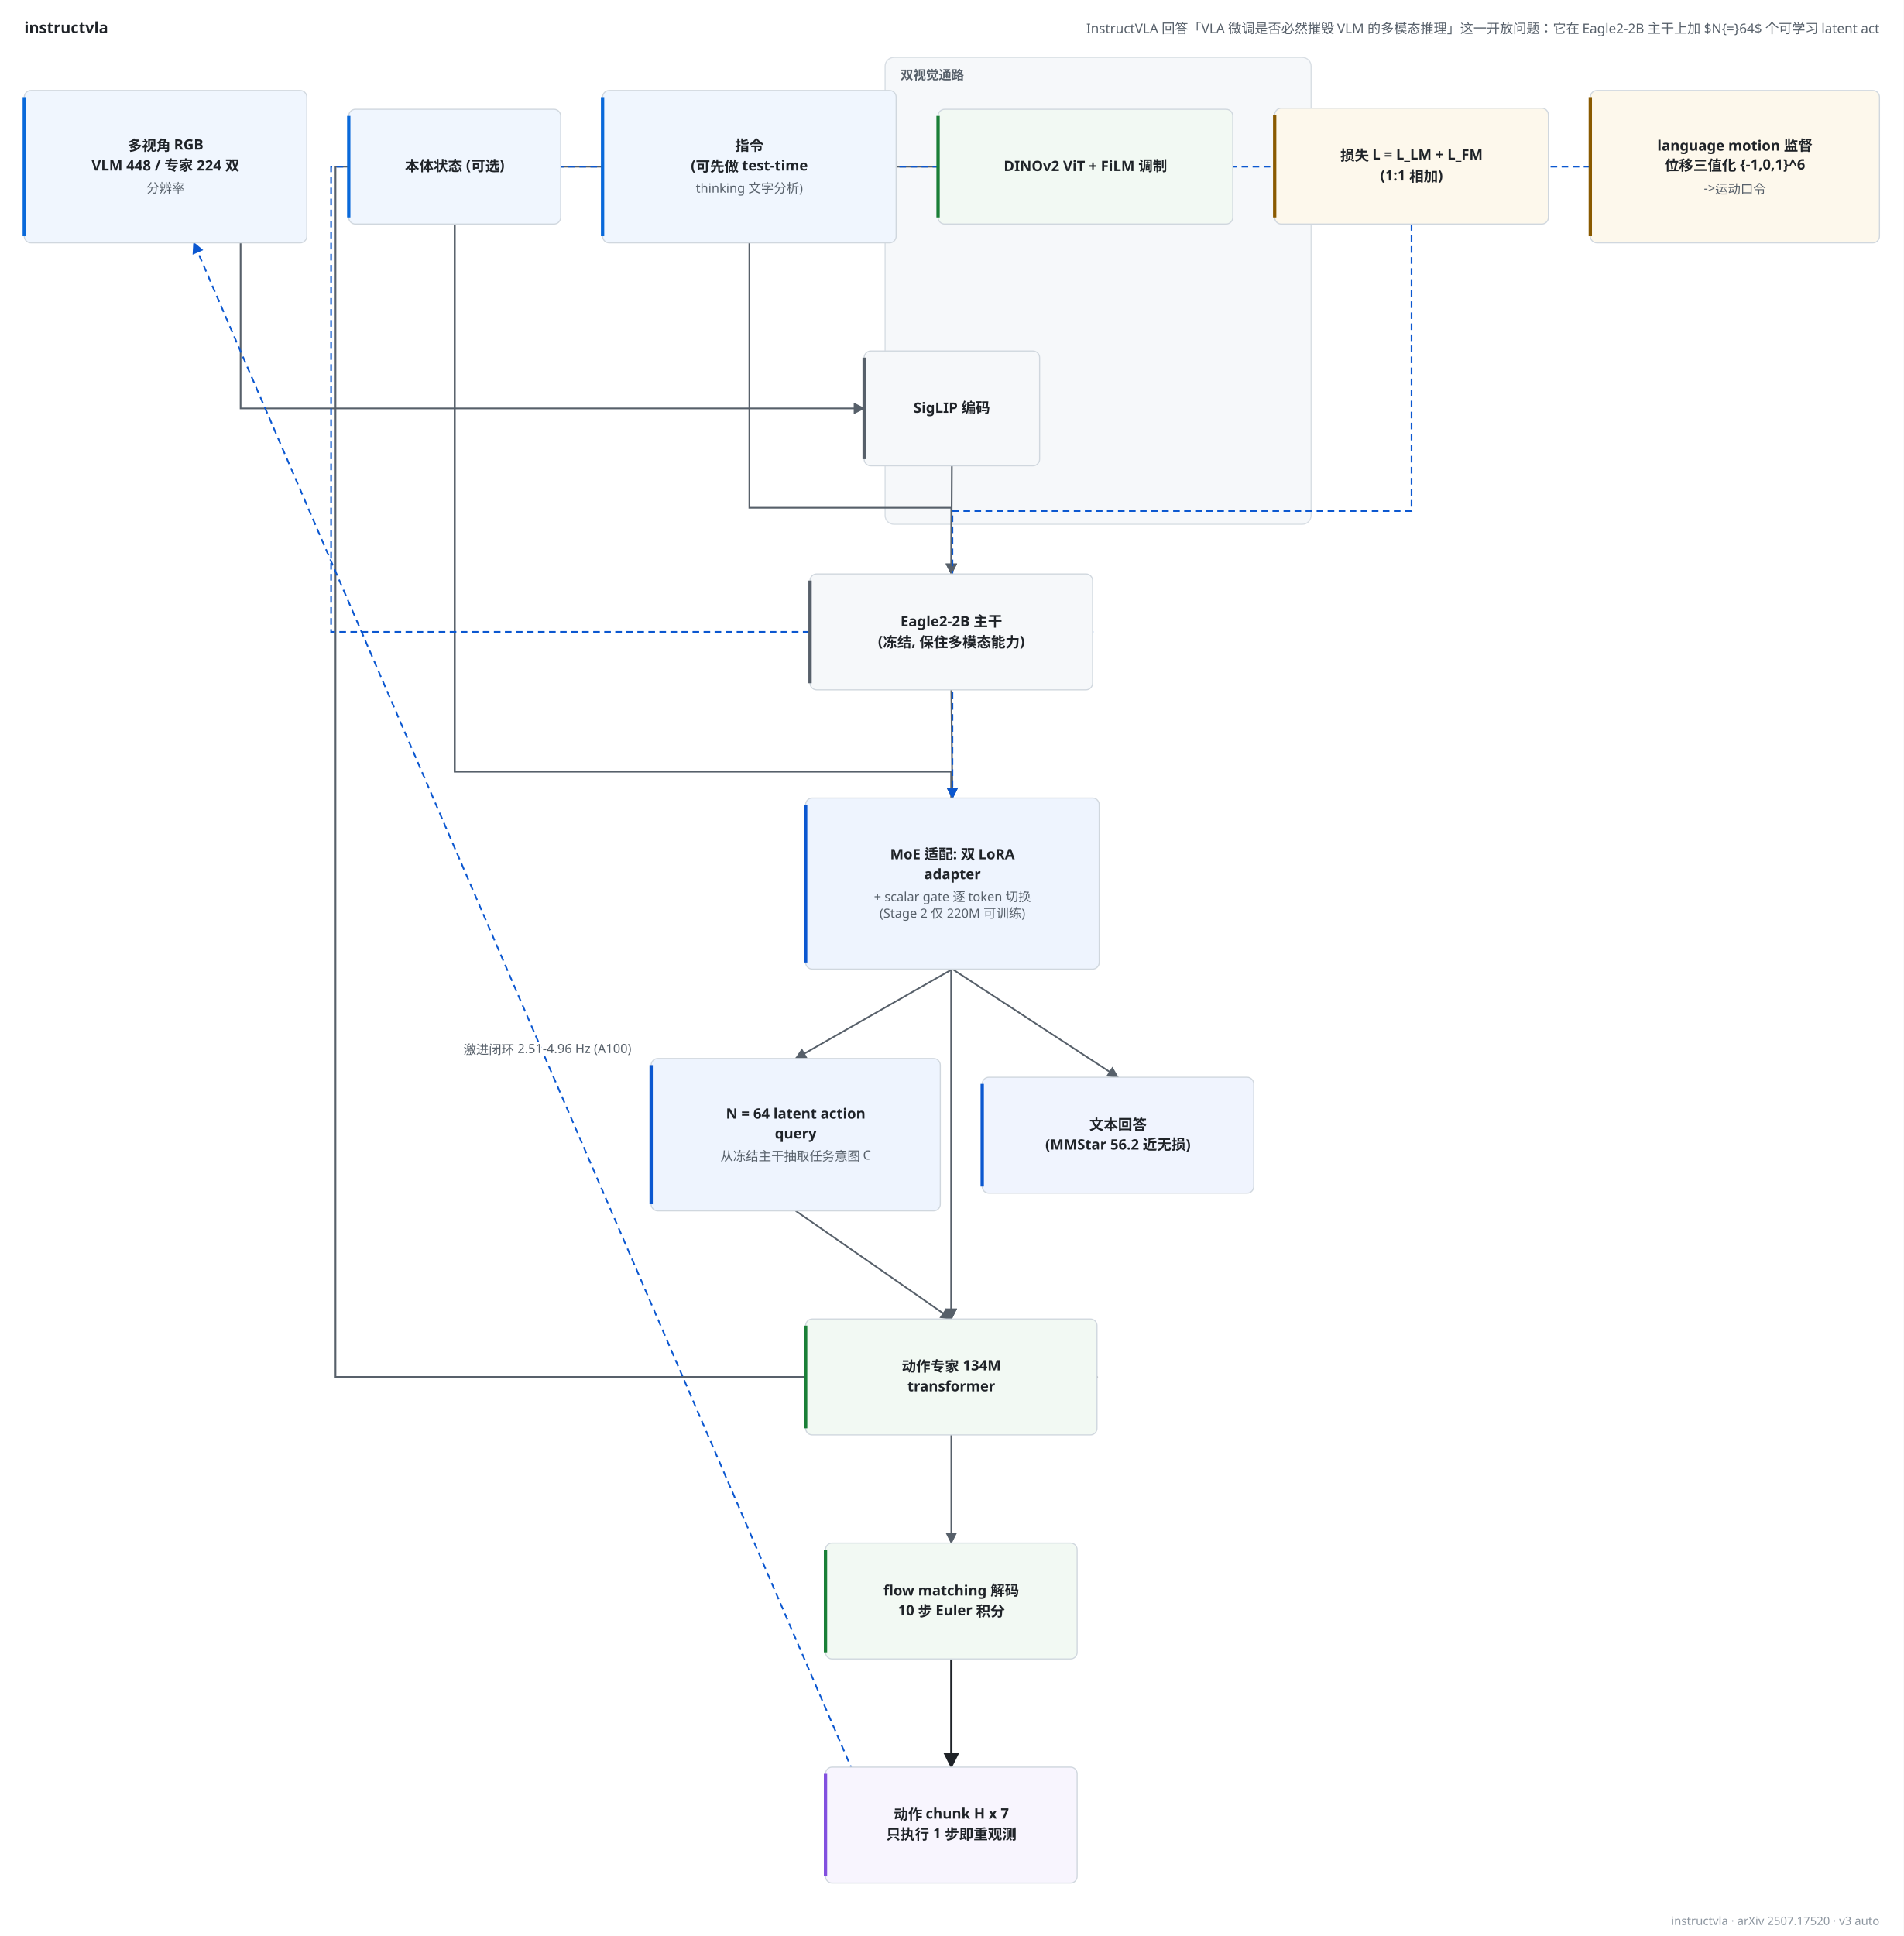
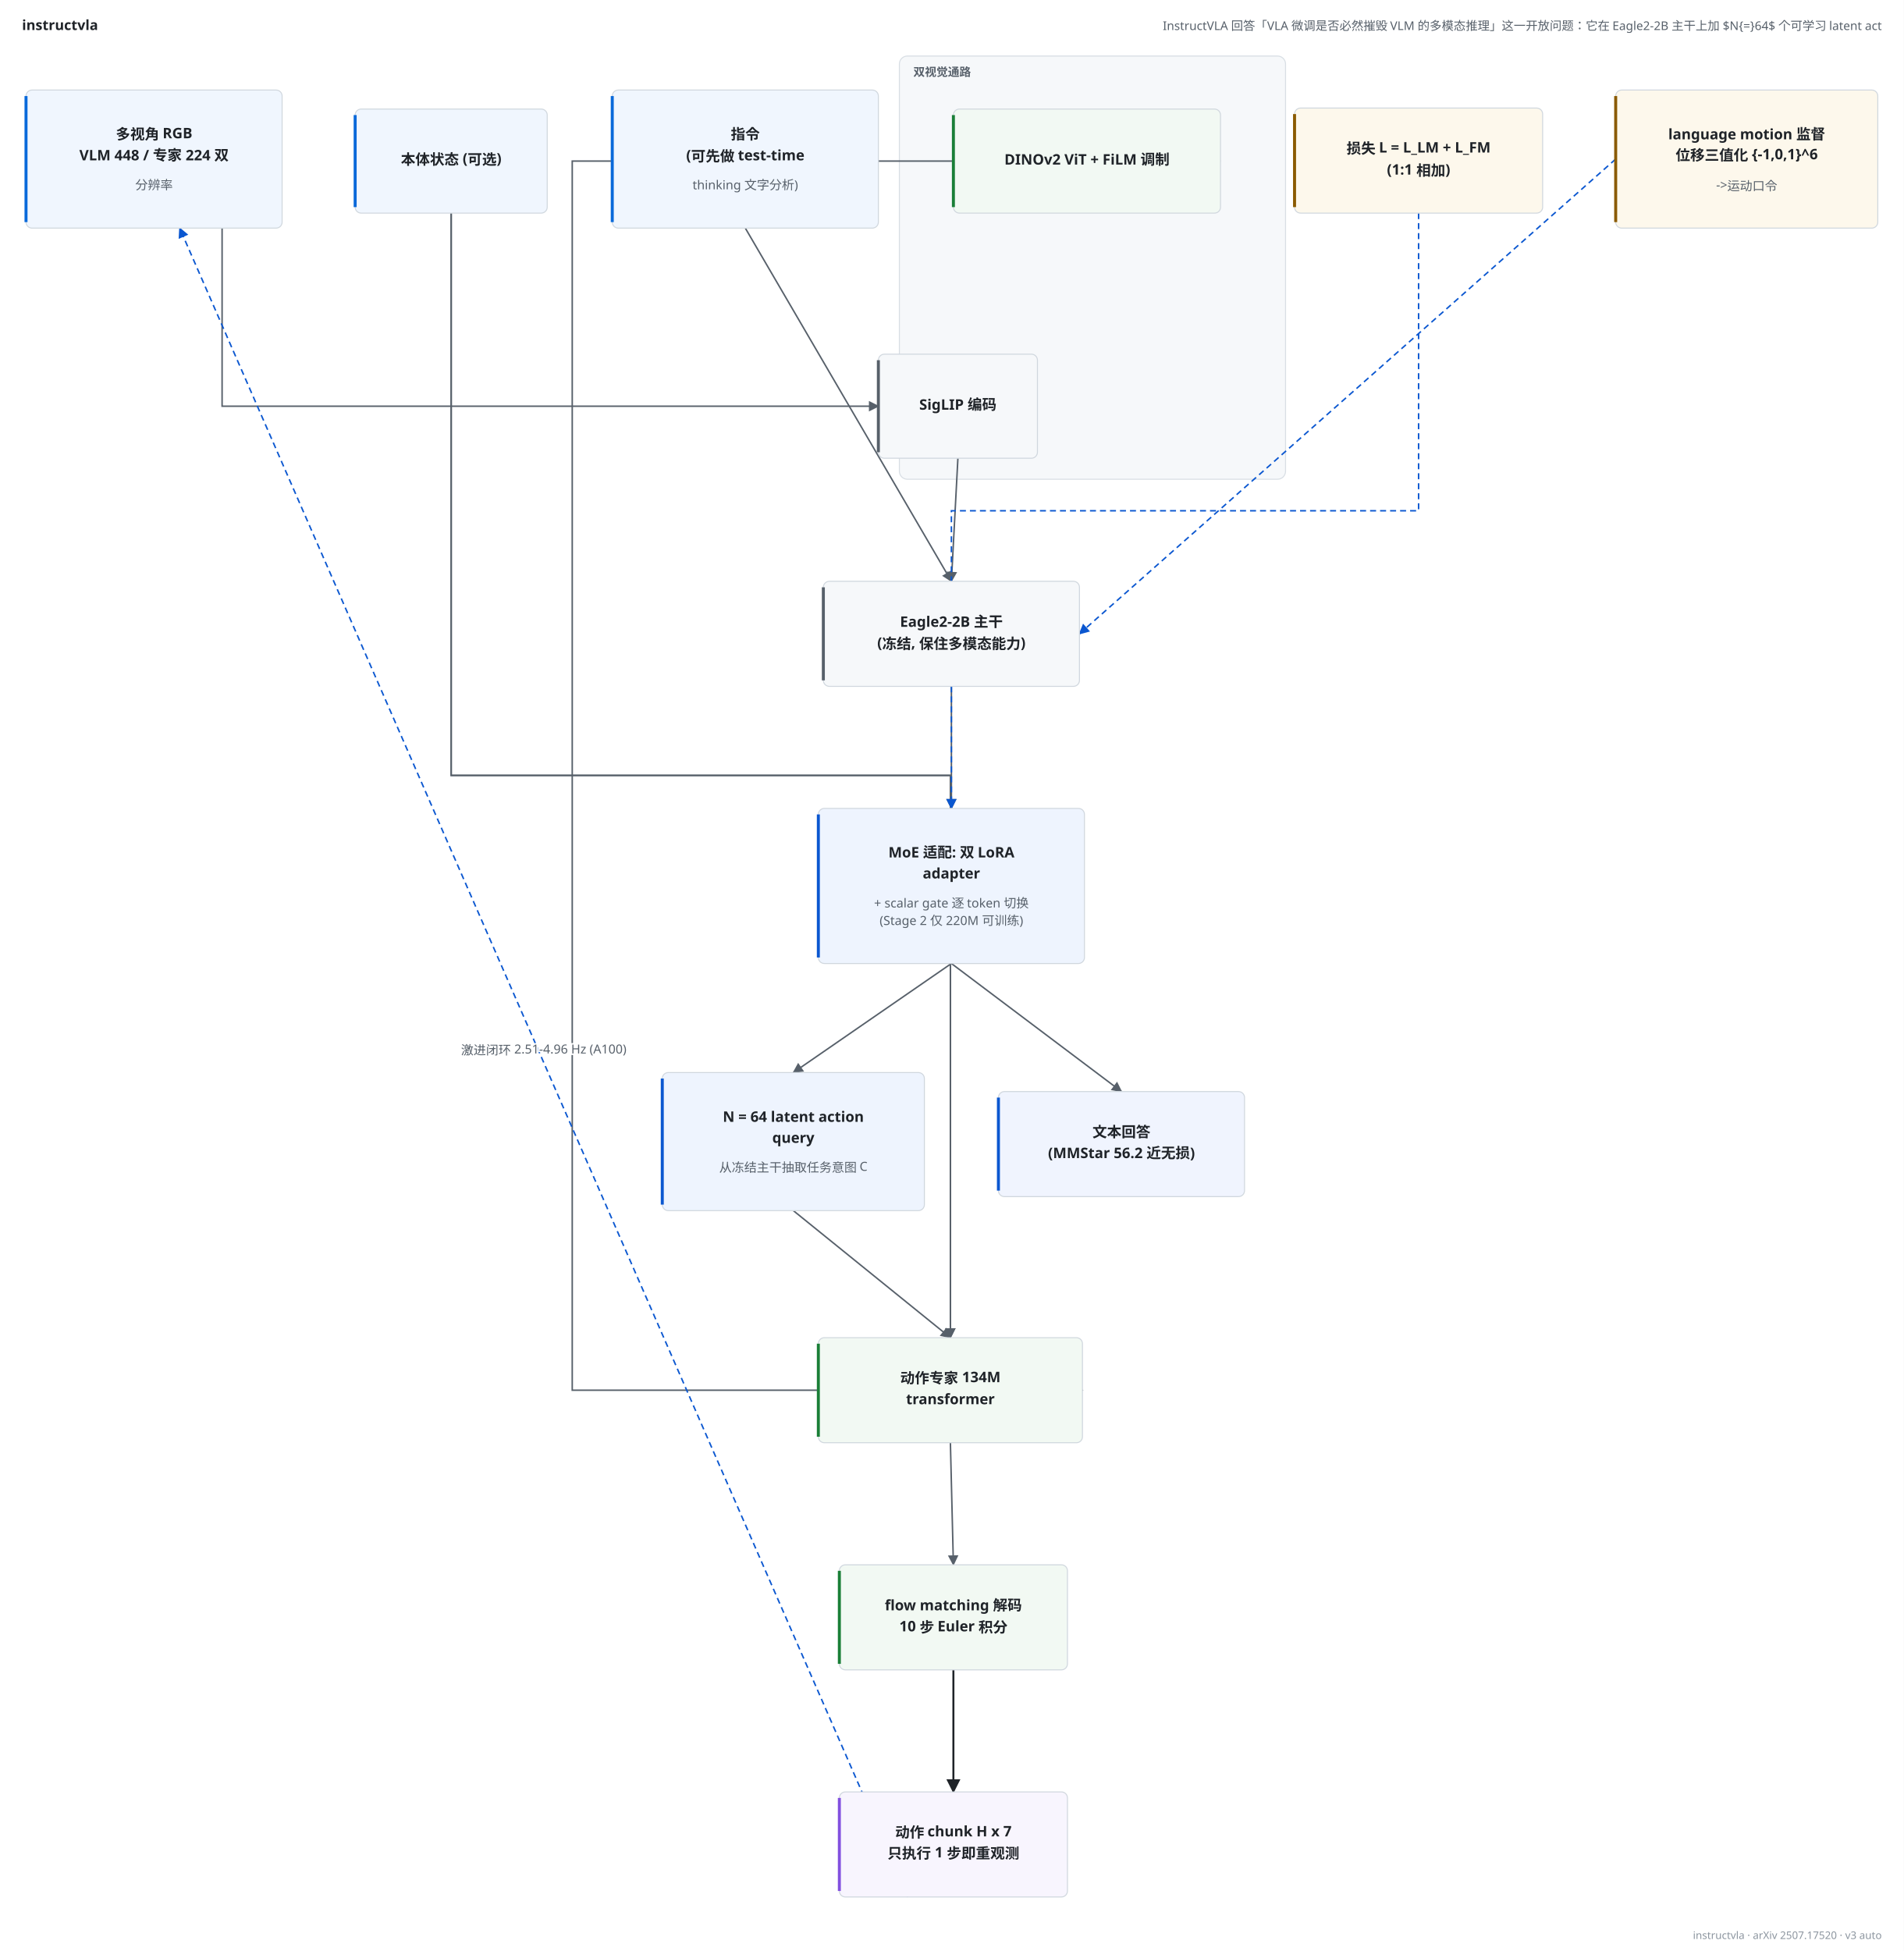
- <svg xmlns="http://www.w3.org/2000/svg" width="1725" height="1754" viewBox="24 68 1725 1754" font-family="'PingFang SC','Hiragino Sans GB','Microsoft YaHei','Segoe UI',sans-serif" role="img">
-   <rect x="24" y="68" width="1725" height="1754" fill="#ffffff" />
-   <text x="46" y="98" font-size="14" font-weight="700" fill="#1f2328">instructvla</text>
-   <text x="1727" y="98" font-size="12" fill="#57606a" text-anchor="end">InstructVLA 回答「VLA 微调是否必然摧毁 VLM 的多模态推理」这一开放问题：它在 Eagle2-2B 主干上加 $N{=}64$ 个可学习 latent act</text>
+ <svg xmlns="http://www.w3.org/2000/svg" width="1903" height="1950" viewBox="26 78 1903 1950" font-family="'PingFang SC','Hiragino Sans GB','Microsoft YaHei','Segoe UI',sans-serif" role="img">
+   <rect x="26" y="78" width="1903" height="1950" fill="#ffffff" />
+   <text x="48" y="108" font-size="14" font-weight="700" fill="#1f2328">instructvla</text>
+   <text x="1907" y="108" font-size="12" fill="#57606a" text-anchor="end">InstructVLA 回答「VLA 微调是否必然摧毁 VLM 的多模态推理」这一开放问题：它在 Eagle2-2B 主干上加 $N{=}64$ 个可学习 latent act</text>
  <defs>
    <marker id="arw-main" viewBox="0 0 10 10" refX="9" refY="5" markerWidth="7" markerHeight="7" orient="auto">
      <path d="M0,0 L10,5 L0,10 z" fill="#57606a" />
    </marker>
    <marker id="arw-thick" viewBox="0 0 10 10" refX="9" refY="5" markerWidth="7" markerHeight="7" orient="auto">
      <path d="M0,0 L10,5 L0,10 z" fill="#1f2328" />
    </marker>
    <marker id="arw-thin" viewBox="0 0 10 10" refX="9" refY="5" markerWidth="7" markerHeight="7" orient="auto">
      <path d="M0,0 L10,5 L0,10 z" fill="#8c959f" />
    </marker>
    <marker id="arw-fb" viewBox="0 0 10 10" refX="9" refY="5" markerWidth="7" markerHeight="7" orient="auto">
      <path d="M0,0 L10,5 L0,10 z" fill="#0b57d0" />
    </marker>
    <marker id="arw-loss" viewBox="0 0 10 10" refX="9" refY="5" markerWidth="7" markerHeight="7" orient="auto">
      <path d="M0,0 L10,5 L0,10 z" fill="#8a5a00" />
    </marker>
  </defs>
-   <rect x="826" y="120" width="386" height="423" rx="8" fill="#f6f8fa" stroke="#d8dee4" />
-   <text x="840" y="140" font-size="11.5" font-weight="600" fill="#57606a">双视觉通路</text>
-   <path d="M 302.0 219.0 L 242.0 219.0 L 242.0 438.0 L 807.0 438.0" fill="none" stroke="#57606a" stroke-width="1.5" marker-end="url(#arw-main)" />
-   <path d="M 703.0 288.0 L 703.0 528.0 L 886.0 528.0 L 886.0 588.0" fill="none" stroke="#57606a" stroke-width="1.5" marker-end="url(#arw-main)" />
-   <path d="M 436.0 271.0 L 436.0 767.0 L 886.0 767.0 L 886.0 1263.0" fill="none" stroke="#57606a" stroke-width="1.5" marker-end="url(#arw-main)" />
-   <path d="M 886.5 490.0 L 886.0 588.0" fill="none" stroke="#57606a" stroke-width="1.5" marker-end="url(#arw-main)" />
-   <path d="M 886.0 693.0 L 887.0 791.0" fill="none" stroke="#57606a" stroke-width="1.5" marker-end="url(#arw-main)" />
-   <path d="M 887.0 946.0 L 1037.0 1044.0" fill="none" stroke="#57606a" stroke-width="1.5" marker-end="url(#arw-main)" />
-   <path d="M 887.0 946.0 L 745.0 1027.0" fill="none" stroke="#57606a" stroke-width="1.5" marker-end="url(#arw-main)" />
-   <path d="M 1141.0 219.0 L 328.0 219.0 L 328.0 1315.5 L 1018.0 1315.5" fill="none" stroke="#57606a" stroke-width="1.5" marker-end="url(#arw-main)" />
-   <path d="M 745.0 1165.0 L 886.0 1263.0" fill="none" stroke="#57606a" stroke-width="1.5" marker-end="url(#arw-main)" />
-   <path d="M 436.0 271.0 L 436.0 767.0 L 886.0 767.0 L 886.0 1263.0" fill="none" stroke="#57606a" stroke-width="1.5" marker-end="url(#arw-main)" />
-   <path d="M 886.0 1368.0 L 886.0 1466.0" fill="none" stroke="#57606a" stroke-width="1.5" marker-end="url(#arw-main)" />
-   <path d="M 886.0 1571.0 L 886.0 1669.0" fill="none" stroke="#1f2328" stroke-width="2.0" marker-end="url(#arw-thick)" />
-   <path d="M 840.4 1774.0 L 199.6 288.0" fill="none" stroke="#0b57d0" stroke-width="1.5" stroke-dasharray="6 4" marker-end="url(#arw-fb)" />
-   <path d="M 1303.0 271.0 L 1303.0 531.0 L 887.0 531.0 L 887.0 791.0" fill="none" stroke="#0b57d0" stroke-width="1.5" stroke-dasharray="6 4" marker-end="url(#arw-fb)" />
-   <path d="M 1465.0 219.0 L 324.0 219.0 L 324.0 640.5 L 1014.0 640.5" fill="none" stroke="#0b57d0" stroke-width="1.5" stroke-dasharray="6 4" marker-end="url(#arw-fb)" />
-   <rect x="46" y="150" width="256" height="138" rx="6" fill="#f0f6fe" stroke="#d0d7de" stroke-width="1" />
-   <line x1="46" y1="156" x2="46" y2="282" stroke="#0969da" stroke-width="3" />
-   <text x="174.0" y="204.5" font-size="13" font-weight="700" fill="#1f2328" text-anchor="middle">多视角 RGB</text>
-   <text x="174.0" y="222.5" font-size="13" font-weight="700" fill="#1f2328" text-anchor="middle">VLM 448 / 专家 224 双</text>
-   <text x="174.0" y="242.5" font-size="11.5" fill="#57606a" text-anchor="middle">分辨率</text>
-   <rect x="807" y="386" width="159" height="104" rx="6" fill="#f6f8fa" stroke="#d0d7de" stroke-width="1" />
-   <line x1="807" y1="392" x2="807" y2="484" stroke="#57606a" stroke-width="3" />
-   <text x="886.5" y="442.0" font-size="13" font-weight="700" fill="#1f2328" text-anchor="middle">SigLIP 编码</text>
-   <rect x="570" y="150" width="266" height="138" rx="6" fill="#f0f6fe" stroke="#d0d7de" stroke-width="1" />
-   <line x1="570" y1="156" x2="570" y2="282" stroke="#0969da" stroke-width="3" />
-   <text x="703.0" y="204.5" font-size="13" font-weight="700" fill="#1f2328" text-anchor="middle">指令</text>
-   <text x="703.0" y="222.5" font-size="13" font-weight="700" fill="#1f2328" text-anchor="middle">(可先做 test-time</text>
-   <text x="703.0" y="242.5" font-size="11.5" fill="#57606a" text-anchor="middle">thinking 文字分析)</text>
-   <rect x="758" y="588" width="256" height="105" rx="6" fill="#f6f8fa" stroke="#d0d7de" stroke-width="1" />
-   <line x1="758" y1="594" x2="758" y2="687" stroke="#57606a" stroke-width="3" />
-   <text x="886.0" y="635.5" font-size="13" font-weight="700" fill="#1f2328" text-anchor="middle">Eagle2-2B 主干</text>
-   <text x="886.0" y="653.5" font-size="13" font-weight="700" fill="#1f2328" text-anchor="middle">(冻结, 保住多模态能力)</text>
-   <rect x="340" y="167" width="192" height="104" rx="6" fill="#f0f6fe" stroke="#d0d7de" stroke-width="1" />
-   <line x1="340" y1="173" x2="340" y2="265" stroke="#0969da" stroke-width="3" />
-   <text x="436.0" y="223.0" font-size="13" font-weight="700" fill="#1f2328" text-anchor="middle">本体状态 (可选)</text>
-   <rect x="754" y="1263" width="264" height="105" rx="6" fill="#f2f9f3" stroke="#d0d7de" stroke-width="1" />
-   <line x1="754" y1="1269" x2="754" y2="1362" stroke="#1a7f37" stroke-width="3" />
-   <text x="886.0" y="1310.5" font-size="13" font-weight="700" fill="#1f2328" text-anchor="middle">动作专家 134M</text>
-   <text x="886.0" y="1328.5" font-size="13" font-weight="700" fill="#1f2328" text-anchor="middle">transformer</text>
-   <rect x="874" y="167" width="267" height="104" rx="6" fill="#f2f9f3" stroke="#d0d7de" stroke-width="1" />
-   <line x1="874" y1="173" x2="874" y2="265" stroke="#1a7f37" stroke-width="3" />
-   <text x="1007.5" y="223.0" font-size="13" font-weight="700" fill="#1f2328" text-anchor="middle">DINOv2 ViT + FiLM 调制</text>
-   <rect x="754" y="791" width="266" height="155" rx="6" fill="#eef4fe" stroke="#d0d7de" stroke-width="1" />
-   <line x1="754" y1="797" x2="754" y2="940" stroke="#0b57d0" stroke-width="3" />
-   <text x="887.0" y="846.5" font-size="13" font-weight="700" fill="#1f2328" text-anchor="middle">MoE 适配: 双 LoRA</text>
-   <text x="887.0" y="864.5" font-size="13" font-weight="700" fill="#1f2328" text-anchor="middle">adapter</text>
-   <text x="887.0" y="884.5" font-size="11.5" fill="#57606a" text-anchor="middle">+ scalar gate 逐 token 切换</text>
-   <text x="887.0" y="899.5" font-size="11.5" fill="#57606a" text-anchor="middle">(Stage 2 仅 220M 可训练)</text>
-   <rect x="914" y="1044" width="246" height="105" rx="6" fill="#f0f4fe" stroke="#d0d7de" stroke-width="1" />
-   <line x1="914" y1="1050" x2="914" y2="1143" stroke="#0b57d0" stroke-width="3" />
-   <text x="1037.0" y="1091.5" font-size="13" font-weight="700" fill="#1f2328" text-anchor="middle">文本回答</text>
-   <text x="1037.0" y="1109.5" font-size="13" font-weight="700" fill="#1f2328" text-anchor="middle">(MMStar 56.2 近无损)</text>
-   <rect x="614" y="1027" width="262" height="138" rx="6" fill="#eef4fe" stroke="#d0d7de" stroke-width="1" />
-   <line x1="614" y1="1033" x2="614" y2="1159" stroke="#0b57d0" stroke-width="3" />
-   <text x="745.0" y="1081.5" font-size="13" font-weight="700" fill="#1f2328" text-anchor="middle">N = 64 latent action</text>
-   <text x="745.0" y="1099.5" font-size="13" font-weight="700" fill="#1f2328" text-anchor="middle">query</text>
-   <text x="745.0" y="1119.5" font-size="11.5" fill="#57606a" text-anchor="middle">从冻结主干抽取任务意图 C</text>
-   <rect x="772" y="1466" width="228" height="105" rx="6" fill="#f2f9f3" stroke="#d0d7de" stroke-width="1" />
-   <line x1="772" y1="1472" x2="772" y2="1565" stroke="#1a7f37" stroke-width="3" />
-   <text x="886.0" y="1513.5" font-size="13" font-weight="700" fill="#1f2328" text-anchor="middle">flow matching 解码</text>
-   <text x="886.0" y="1531.5" font-size="13" font-weight="700" fill="#1f2328" text-anchor="middle">10 步 Euler 积分</text>
-   <rect x="772" y="1669" width="228" height="105" rx="6" fill="#f8f5fe" stroke="#d0d7de" stroke-width="1" />
-   <line x1="772" y1="1675" x2="772" y2="1768" stroke="#8250df" stroke-width="3" />
-   <text x="886.0" y="1716.5" font-size="13" font-weight="700" fill="#1f2328" text-anchor="middle">动作 chunk H x 7</text>
-   <text x="886.0" y="1734.5" font-size="13" font-weight="700" fill="#1f2328" text-anchor="middle">只执行 1 步即重观测</text>
-   <rect x="1179" y="166" width="248" height="105" rx="6" fill="#fdf8ec" stroke="#d0d7de" stroke-width="1" />
-   <line x1="1179" y1="172" x2="1179" y2="265" stroke="#8a5a00" stroke-width="3" />
-   <text x="1303.0" y="213.5" font-size="13" font-weight="700" fill="#1f2328" text-anchor="middle">损失 L = L_LM + L_FM</text>
-   <text x="1303.0" y="231.5" font-size="13" font-weight="700" fill="#1f2328" text-anchor="middle">(1:1 相加)</text>
-   <rect x="1465" y="150" width="262" height="138" rx="6" fill="#fdf8ec" stroke="#d0d7de" stroke-width="1" />
-   <line x1="1465" y1="156" x2="1465" y2="282" stroke="#8a5a00" stroke-width="3" />
-   <text x="1596.0" y="204.5" font-size="13" font-weight="700" fill="#1f2328" text-anchor="middle">language motion 监督</text>
-   <text x="1596.0" y="222.5" font-size="13" font-weight="700" fill="#1f2328" text-anchor="middle">位移三值化 {-1,0,1}^6 </text>
-   <text x="1596.0" y="242.5" font-size="11.5" fill="#57606a" text-anchor="middle">-&gt;运动口令</text>
-   <text x="520.0" y="1023.0" font-size="11.5" fill="#57606a" text-anchor="middle" paint-order="stroke" stroke="#ffffff" stroke-width="3">激进闭环 2.51-4.96 Hz (A100)</text>
-   <text x="1727" y="1812" font-size="10.5" fill="#8c959f" text-anchor="end">instructvla · arXiv 2507.17520 · v3 auto</text>
+   <rect x="925" y="134" width="386" height="423" rx="8" fill="#f6f8fa" stroke="#d8dee4" />
+   <text x="939" y="154" font-size="11.5" font-weight="600" fill="#57606a">双视觉通路</text>
+   <path d="M 308.0 237.0 L 248.0 237.0 L 248.0 484.0 L 904.0 484.0" fill="none" stroke="#57606a" stroke-width="1.5" marker-end="url(#arw-main)" />
+   <path d="M 771.0 306.0 L 977.0 659.0" fill="none" stroke="#57606a" stroke-width="1.5" marker-end="url(#arw-main)" />
+   <path d="M 477.0 291.0 L 477.0 853.0 L 976.0 853.0 L 976.0 1415.0" fill="none" stroke="#57606a" stroke-width="1.5" marker-end="url(#arw-main)" />
+   <path d="M 983.5 536.0 L 977.0 659.0" fill="none" stroke="#57606a" stroke-width="1.5" marker-end="url(#arw-main)" />
+   <path d="M 977.0 764.0 L 977.0 886.0" fill="none" stroke="#57606a" stroke-width="1.5" marker-end="url(#arw-main)" />
+   <path d="M 977.0 1041.0 L 1147.0 1169.0" fill="none" stroke="#57606a" stroke-width="1.5" marker-end="url(#arw-main)" />
+   <path d="M 977.0 1041.0 L 819.0 1150.0" fill="none" stroke="#57606a" stroke-width="1.5" marker-end="url(#arw-main)" />
+   <path d="M 1246.0 239.0 L 598.0 239.0 L 598.0 1467.5 L 1108.0 1467.5" fill="none" stroke="#57606a" stroke-width="1.5" marker-end="url(#arw-main)" />
+   <path d="M 819.0 1288.0 L 976.0 1415.0" fill="none" stroke="#57606a" stroke-width="1.5" marker-end="url(#arw-main)" />
+   <path d="M 477.0 291.0 L 477.0 853.0 L 976.0 853.0 L 976.0 1415.0" fill="none" stroke="#57606a" stroke-width="1.5" marker-end="url(#arw-main)" />
+   <path d="M 976.0 1520.0 L 979.0 1642.0" fill="none" stroke="#57606a" stroke-width="1.5" marker-end="url(#arw-main)" />
+   <path d="M 979.0 1747.0 L 979.0 1869.0" fill="none" stroke="#1f2328" stroke-width="2.0" marker-end="url(#arw-thick)" />
+   <path d="M 933.4 1974.0 L 205.6 306.0" fill="none" stroke="#0b57d0" stroke-width="1.5" stroke-dasharray="6 4" marker-end="url(#arw-fb)" />
+   <path d="M 1444.0 291.0 L 1444.0 588.5 L 977.0 588.5 L 977.0 886.0" fill="none" stroke="#0b57d0" stroke-width="1.5" stroke-dasharray="6 4" marker-end="url(#arw-fb)" />
+   <path d="M 1641.0 237.0 L 1105.0 711.5" fill="none" stroke="#0b57d0" stroke-width="1.5" stroke-dasharray="6 4" marker-end="url(#arw-fb)" />
+   <rect x="52" y="168" width="256" height="138" rx="6" fill="#f0f6fe" stroke="#d0d7de" stroke-width="1" />
+   <line x1="52" y1="174" x2="52" y2="300" stroke="#0969da" stroke-width="3" />
+   <text x="180.0" y="217.25" font-size="14.5" font-weight="700" fill="#1f2328" text-anchor="middle">多视角 RGB</text>
+   <text x="180.0" y="238.25" font-size="14.5" font-weight="700" fill="#1f2328" text-anchor="middle">VLM 448 / 专家 224 双</text>
+   <text x="180.0" y="267.25" font-size="12.5" fill="#57606a" text-anchor="middle">分辨率</text>
+   <rect x="904" y="432" width="159" height="104" rx="6" fill="#f6f8fa" stroke="#d0d7de" stroke-width="1" />
+   <line x1="904" y1="438" x2="904" y2="530" stroke="#57606a" stroke-width="3" />
+   <text x="983.5" y="487.5" font-size="14.5" font-weight="700" fill="#1f2328" text-anchor="middle">SigLIP 编码</text>
+   <rect x="638" y="168" width="266" height="138" rx="6" fill="#f0f6fe" stroke="#d0d7de" stroke-width="1" />
+   <line x1="638" y1="174" x2="638" y2="300" stroke="#0969da" stroke-width="3" />
+   <text x="771.0" y="217.25" font-size="14.5" font-weight="700" fill="#1f2328" text-anchor="middle">指令</text>
+   <text x="771.0" y="238.25" font-size="14.5" font-weight="700" fill="#1f2328" text-anchor="middle">(可先做 test-time</text>
+   <text x="771.0" y="267.25" font-size="12.5" fill="#57606a" text-anchor="middle">thinking 文字分析)</text>
+   <rect x="849" y="659" width="256" height="105" rx="6" fill="#f6f8fa" stroke="#d0d7de" stroke-width="1" />
+   <line x1="849" y1="665" x2="849" y2="758" stroke="#57606a" stroke-width="3" />
+   <text x="977.0" y="704.5" font-size="14.5" font-weight="700" fill="#1f2328" text-anchor="middle">Eagle2-2B 主干</text>
+   <text x="977.0" y="725.5" font-size="14.5" font-weight="700" fill="#1f2328" text-anchor="middle">(冻结, 保住多模态能力)</text>
+   <rect x="381" y="187" width="192" height="104" rx="6" fill="#f0f6fe" stroke="#d0d7de" stroke-width="1" />
+   <line x1="381" y1="193" x2="381" y2="285" stroke="#0969da" stroke-width="3" />
+   <text x="477.0" y="242.5" font-size="14.5" font-weight="700" fill="#1f2328" text-anchor="middle">本体状态 (可选)</text>
+   <rect x="844" y="1415" width="264" height="105" rx="6" fill="#f2f9f3" stroke="#d0d7de" stroke-width="1" />
+   <line x1="844" y1="1421" x2="844" y2="1514" stroke="#1a7f37" stroke-width="3" />
+   <text x="976.0" y="1460.5" font-size="14.5" font-weight="700" fill="#1f2328" text-anchor="middle">动作专家 134M</text>
+   <text x="976.0" y="1481.5" font-size="14.5" font-weight="700" fill="#1f2328" text-anchor="middle">transformer</text>
+   <rect x="979" y="187" width="267" height="104" rx="6" fill="#f2f9f3" stroke="#d0d7de" stroke-width="1" />
+   <line x1="979" y1="193" x2="979" y2="285" stroke="#1a7f37" stroke-width="3" />
+   <text x="1112.5" y="242.5" font-size="14.5" font-weight="700" fill="#1f2328" text-anchor="middle">DINOv2 ViT + FiLM 调制</text>
+   <rect x="844" y="886" width="266" height="155" rx="6" fill="#eef4fe" stroke="#d0d7de" stroke-width="1" />
+   <line x1="844" y1="892" x2="844" y2="1035" stroke="#0b57d0" stroke-width="3" />
+   <text x="977.0" y="935.0" font-size="14.5" font-weight="700" fill="#1f2328" text-anchor="middle">MoE 适配: 双 LoRA</text>
+   <text x="977.0" y="956.0" font-size="14.5" font-weight="700" fill="#1f2328" text-anchor="middle">adapter</text>
+   <text x="977.0" y="985.0" font-size="12.5" fill="#57606a" text-anchor="middle">+ scalar gate 逐 token 切换</text>
+   <text x="977.0" y="1002.5" font-size="12.5" fill="#57606a" text-anchor="middle">(Stage 2 仅 220M 可训练)</text>
+   <rect x="1024" y="1169" width="246" height="105" rx="6" fill="#f0f4fe" stroke="#d0d7de" stroke-width="1" />
+   <line x1="1024" y1="1175" x2="1024" y2="1268" stroke="#0b57d0" stroke-width="3" />
+   <text x="1147.0" y="1214.5" font-size="14.5" font-weight="700" fill="#1f2328" text-anchor="middle">文本回答</text>
+   <text x="1147.0" y="1235.5" font-size="14.5" font-weight="700" fill="#1f2328" text-anchor="middle">(MMStar 56.2 近无损)</text>
+   <rect x="688" y="1150" width="262" height="138" rx="6" fill="#eef4fe" stroke="#d0d7de" stroke-width="1" />
+   <line x1="688" y1="1156" x2="688" y2="1282" stroke="#0b57d0" stroke-width="3" />
+   <text x="819.0" y="1199.25" font-size="14.5" font-weight="700" fill="#1f2328" text-anchor="middle">N = 64 latent action</text>
+   <text x="819.0" y="1220.25" font-size="14.5" font-weight="700" fill="#1f2328" text-anchor="middle">query</text>
+   <text x="819.0" y="1249.25" font-size="12.5" fill="#57606a" text-anchor="middle">从冻结主干抽取任务意图 C</text>
+   <rect x="865" y="1642" width="228" height="105" rx="6" fill="#f2f9f3" stroke="#d0d7de" stroke-width="1" />
+   <line x1="865" y1="1648" x2="865" y2="1741" stroke="#1a7f37" stroke-width="3" />
+   <text x="979.0" y="1687.5" font-size="14.5" font-weight="700" fill="#1f2328" text-anchor="middle">flow matching 解码</text>
+   <text x="979.0" y="1708.5" font-size="14.5" font-weight="700" fill="#1f2328" text-anchor="middle">10 步 Euler 积分</text>
+   <rect x="865" y="1869" width="228" height="105" rx="6" fill="#f8f5fe" stroke="#d0d7de" stroke-width="1" />
+   <line x1="865" y1="1875" x2="865" y2="1968" stroke="#8250df" stroke-width="3" />
+   <text x="979.0" y="1914.5" font-size="14.5" font-weight="700" fill="#1f2328" text-anchor="middle">动作 chunk H x 7</text>
+   <text x="979.0" y="1935.5" font-size="14.5" font-weight="700" fill="#1f2328" text-anchor="middle">只执行 1 步即重观测</text>
+   <rect x="1320" y="186" width="248" height="105" rx="6" fill="#fdf8ec" stroke="#d0d7de" stroke-width="1" />
+   <line x1="1320" y1="192" x2="1320" y2="285" stroke="#8a5a00" stroke-width="3" />
+   <text x="1444.0" y="231.5" font-size="14.5" font-weight="700" fill="#1f2328" text-anchor="middle">损失 L = L_LM + L_FM</text>
+   <text x="1444.0" y="252.5" font-size="14.5" font-weight="700" fill="#1f2328" text-anchor="middle">(1:1 相加)</text>
+   <rect x="1641" y="168" width="262" height="138" rx="6" fill="#fdf8ec" stroke="#d0d7de" stroke-width="1" />
+   <line x1="1641" y1="174" x2="1641" y2="300" stroke="#8a5a00" stroke-width="3" />
+   <text x="1772.0" y="217.25" font-size="14.5" font-weight="700" fill="#1f2328" text-anchor="middle">language motion 监督</text>
+   <text x="1772.0" y="238.25" font-size="14.5" font-weight="700" fill="#1f2328" text-anchor="middle">位移三值化 {-1,0,1}^6 </text>
+   <text x="1772.0" y="267.25" font-size="12.5" fill="#57606a" text-anchor="middle">-&gt;运动口令</text>
+   <text x="569.5" y="1132.0" font-size="12.5" fill="#57606a" text-anchor="middle" paint-order="stroke" stroke="#ffffff" stroke-width="3">激进闭环 2.51-4.96 Hz (A100)</text>
+   <text x="1907" y="2016" font-size="10.5" fill="#8c959f" text-anchor="end">instructvla · arXiv 2507.17520 · v3 auto</text>
</svg>
